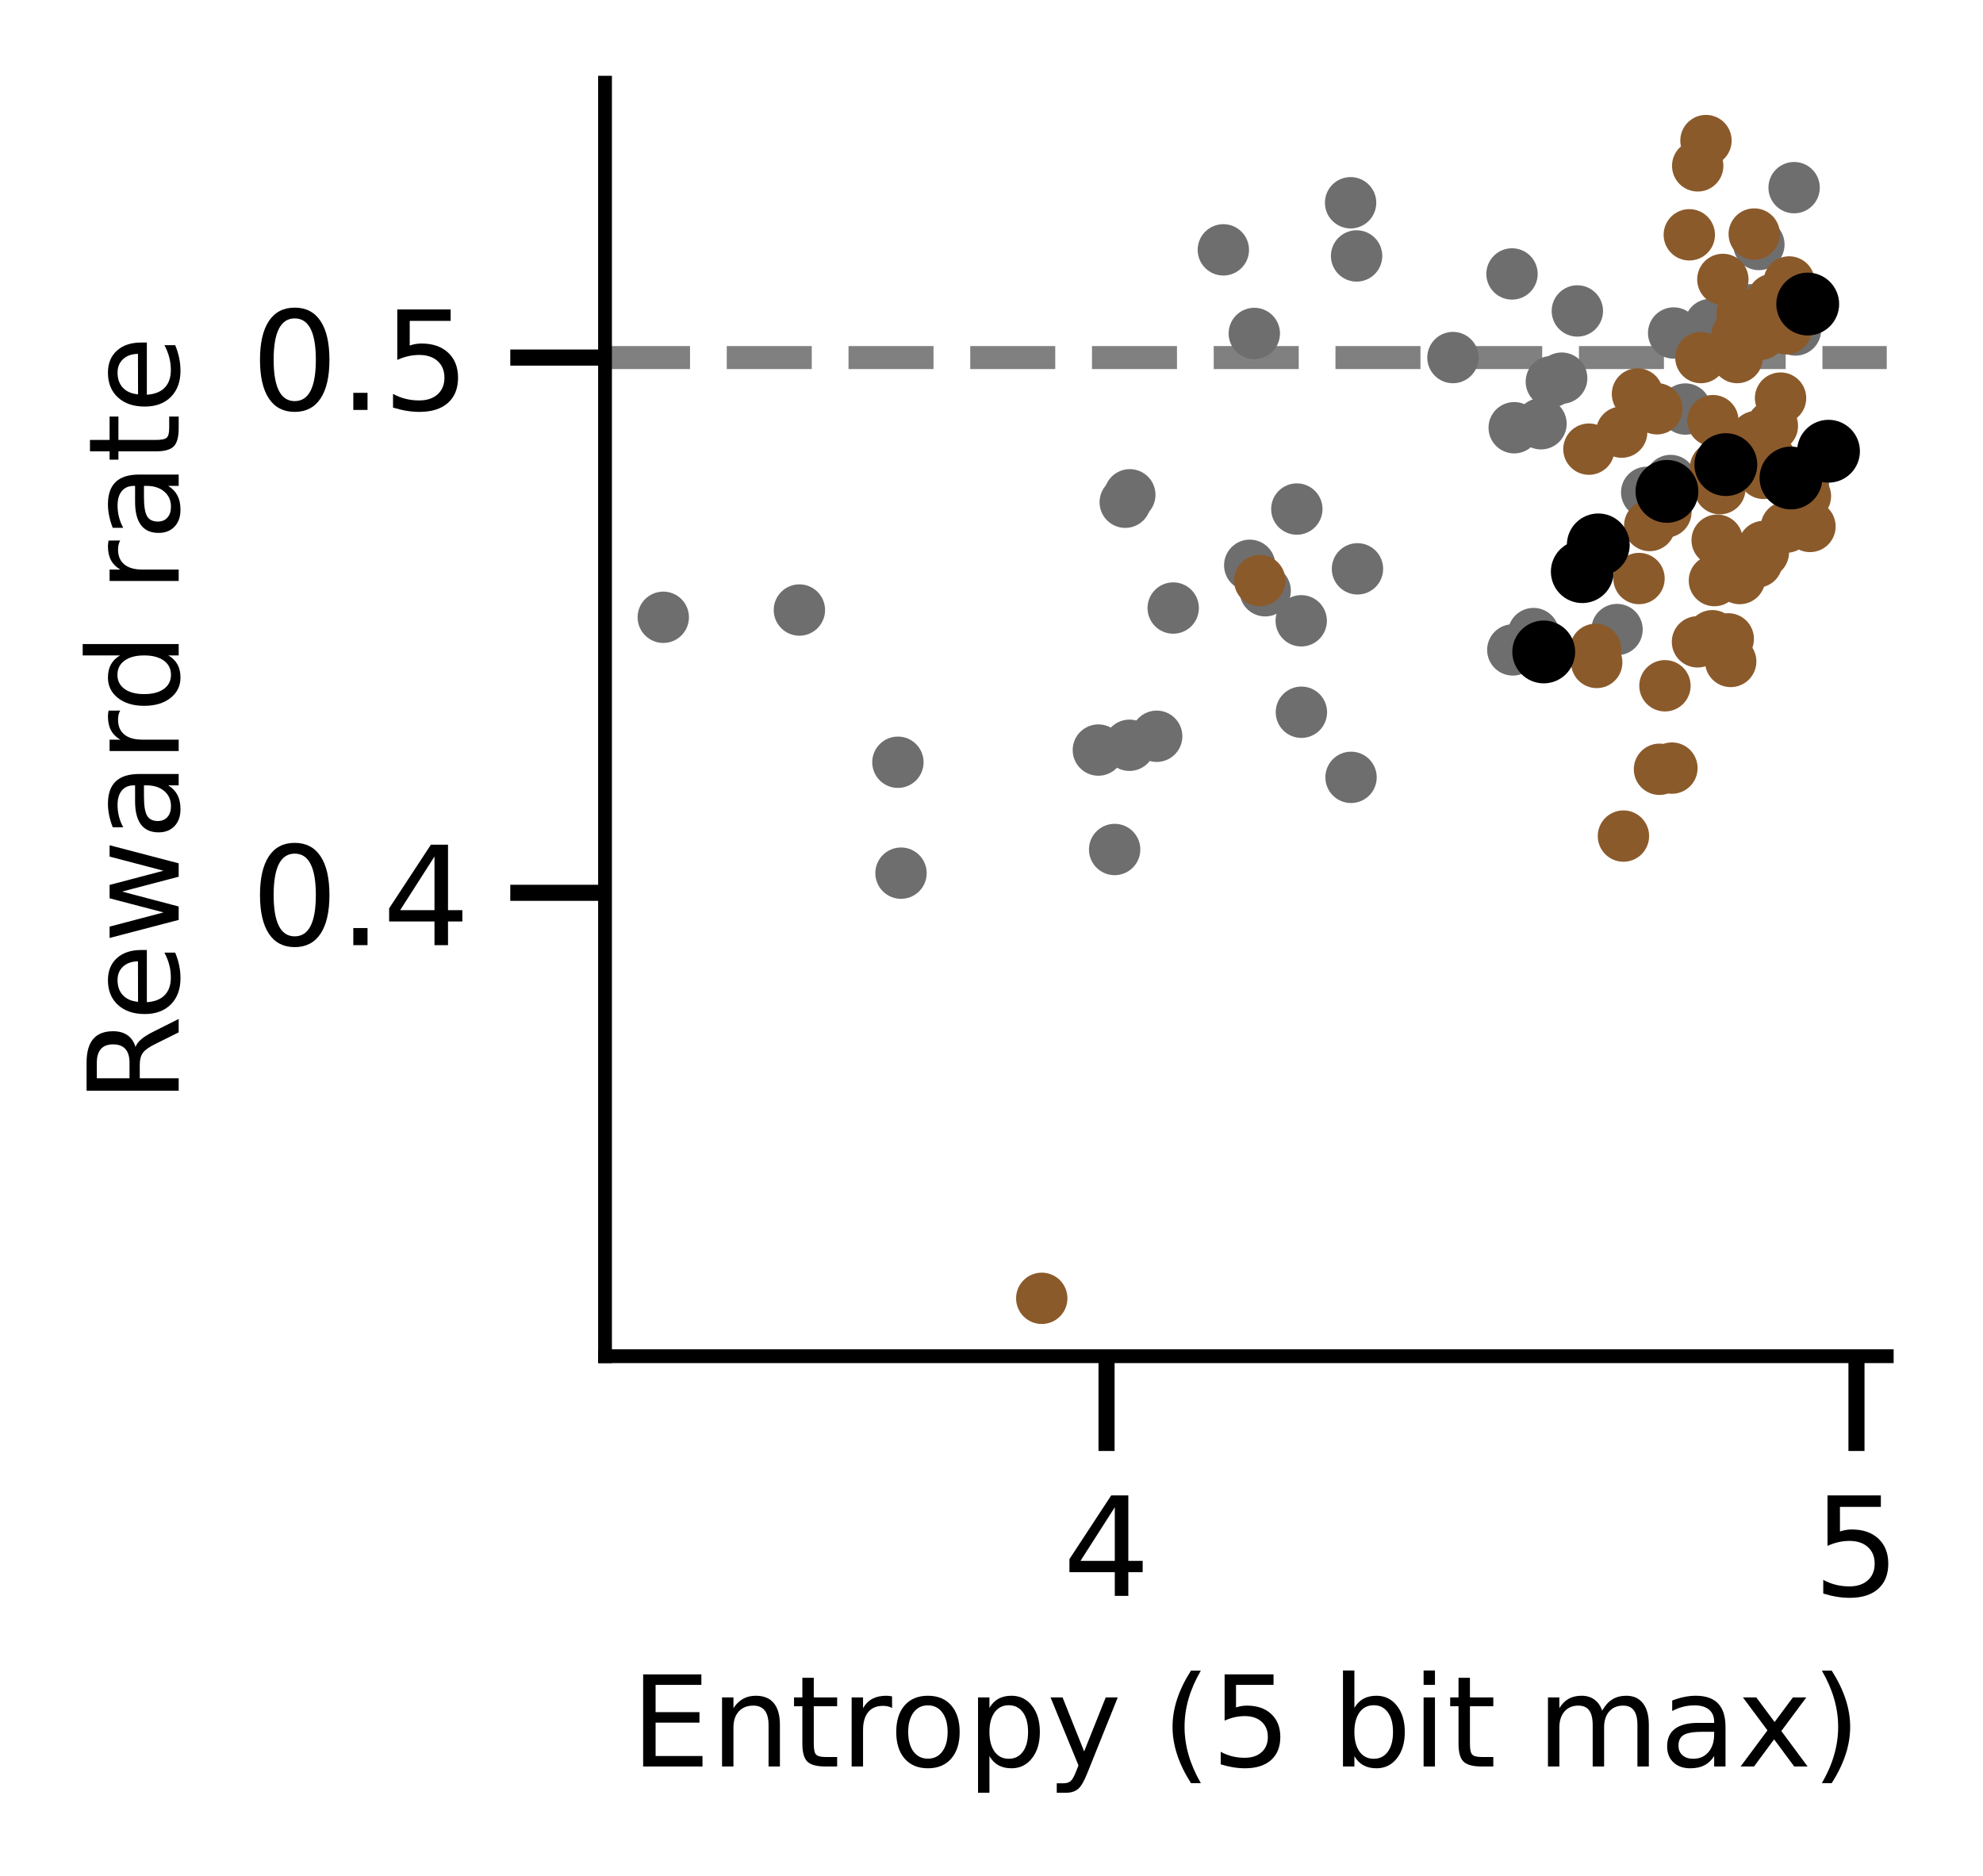
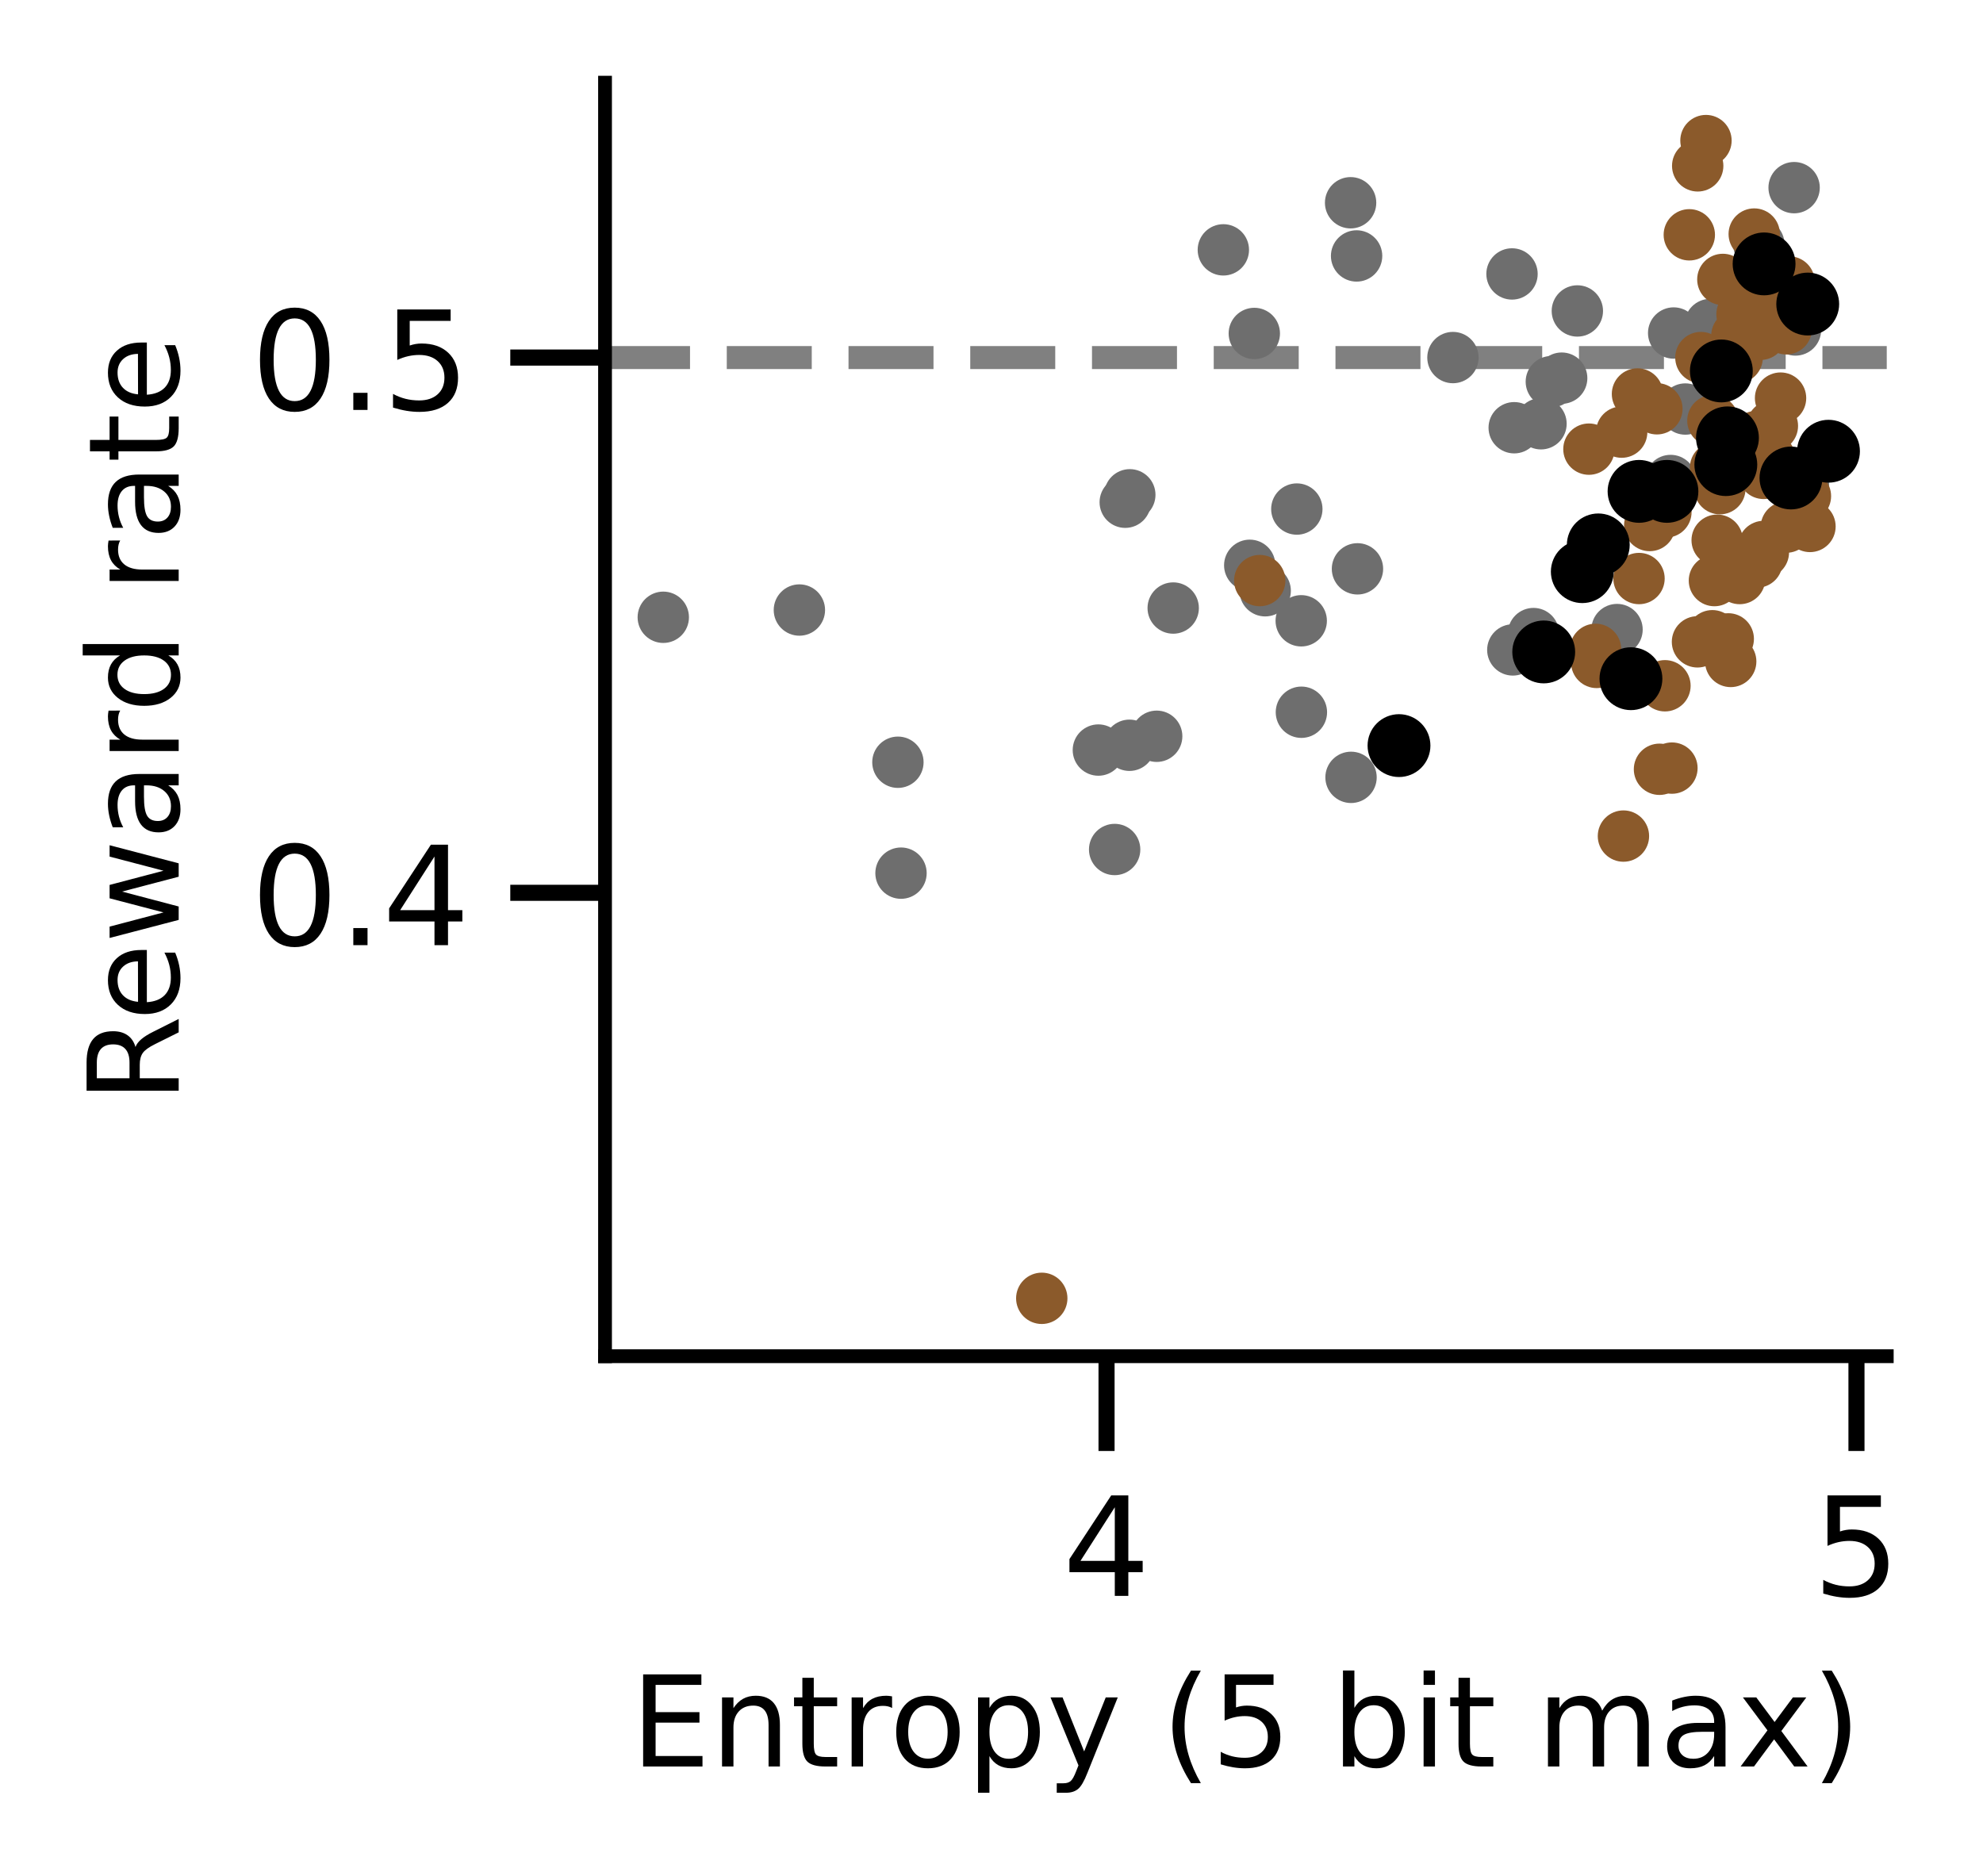
<svg xmlns="http://www.w3.org/2000/svg" xmlns:xlink="http://www.w3.org/1999/xlink" width="172.66pt" height="163.29pt" viewBox="0 0 172.66 163.29" version="1.1">
  <defs>
    <style type="text/css">*{stroke-linejoin: round; stroke-linecap: butt}</style>
  </defs>
  <g id="figure_1">
    <g id="patch_1">
      <path d="M 0 163.29  L 172.66 163.29  L 172.66 0  L 0 0  L 0 163.29  z " style="fill: none" />
    </g>
    <g id="axes_1">
      <g id="patch_2">
        <path d="M 52.68 118.08  L 164.28 118.08  L 164.28 7.2  L 52.68 7.2  L 52.68 118.08  z " style="fill: none" />
      </g>
      <g id="line2d_1">
-         <path d="M 52.68 31.132  L 164.28 31.132  " clip-path="url(#pc8a80c086f)" style="fill: none; stroke-dasharray: 7.4,3.2; stroke-dashoffset: 0; stroke: #808080; stroke-width: 2" />
+         <path d="M 52.68 31.132  L 164.28 31.132  " clip-path="url(#p224ca16f4d)" style="fill: none; stroke-dasharray: 7.4,3.2; stroke-dashoffset: 0; stroke: #808080; stroke-width: 2" />
      </g>
      <g id="PathCollection_1">
        <defs>
-           <path id="m220c13b8d0" d="M 0 2.236  C 0.593 2.236 1.162 2 1.581 1.581  C 2 1.162 2.236 0.593 2.236 0  C 2.236 -0.593 2 -1.162 1.581 -1.581  C 1.162 -2 0.593 -2.236 0 -2.236  C -0.593 -2.236 -1.162 -2 -1.581 -1.581  C -2 -1.162 -2.236 -0.593 -2.236 0  C -2.236 0.593 -2 1.162 -1.581 1.581  C -1.162 2 -0.593 2.236 0 2.236  z " />
+           <path id="m088bc8997d" d="M 0 2.236  C 0.593 2.236 1.162 2 1.581 1.581  C 2 1.162 2.236 0.593 2.236 0  C 2.236 -0.593 2 -1.162 1.581 -1.581  C 1.162 -2 0.593 -2.236 0 -2.236  C -0.593 -2.236 -1.162 -2 -1.581 -1.581  C -2 -1.162 -2.236 -0.593 -2.236 0  C -2.236 0.593 -2 1.162 -1.581 1.581  C -1.162 2 -0.593 2.236 0 2.236  z " />
        </defs>
-         <g clip-path="url(#pc8a80c086f)">
-           <use xlink:href="#m220c13b8d0" x="98.341" y="64.888" style="fill: #6e6e6e" />
-           <use xlink:href="#m220c13b8d0" x="126.508" y="31.132" style="fill: #6e6e6e" />
-           <use xlink:href="#m220c13b8d0" x="118.195" y="49.527" style="fill: #6e6e6e" />
-           <use xlink:href="#m220c13b8d0" x="152.499" y="26.971" style="fill: #6e6e6e" />
-           <use xlink:href="#m220c13b8d0" x="117.635" y="67.681" style="fill: #6e6e6e" />
-           <use xlink:href="#m220c13b8d0" x="148.908" y="28.255" style="fill: #6e6e6e" />
-           <use xlink:href="#m220c13b8d0" x="156.214" y="16.338" style="fill: #6e6e6e" />
-           <use xlink:href="#m220c13b8d0" x="140.795" y="54.814" style="fill: #6e6e6e" />
-           <use xlink:href="#m220c13b8d0" x="135.976" y="32.924" style="fill: #6e6e6e" />
-           <use xlink:href="#m220c13b8d0" x="153.146" y="21.287" style="fill: #6e6e6e" />
-           <use xlink:href="#m220c13b8d0" x="145.46" y="41.835" style="fill: #6e6e6e" />
-           <use xlink:href="#m220c13b8d0" x="118.119" y="22.284" style="fill: #6e6e6e" />
-           <use xlink:href="#m220c13b8d0" x="110.16" y="51.435" style="fill: #6e6e6e" />
-           <use xlink:href="#m220c13b8d0" x="100.713" y="64.104" style="fill: #6e6e6e" />
-           <use xlink:href="#m220c13b8d0" x="143.378" y="42.866" style="fill: #6e6e6e" />
-           <use xlink:href="#m220c13b8d0" x="108.815" y="49.219" style="fill: #6e6e6e" />
-           <use xlink:href="#m220c13b8d0" x="97.975" y="43.727" style="fill: #6e6e6e" />
-           <use xlink:href="#m220c13b8d0" x="133.521" y="55.163" style="fill: #6e6e6e" />
-           <use xlink:href="#m220c13b8d0" x="98.373" y="43.081" style="fill: #6e6e6e" />
-           <use xlink:href="#m220c13b8d0" x="117.597" y="17.653" style="fill: #6e6e6e" />
-           <use xlink:href="#m220c13b8d0" x="95.635" y="65.305" style="fill: #6e6e6e" />
-           <use xlink:href="#m220c13b8d0" x="113.298" y="54.05" style="fill: #6e6e6e" />
-           <use xlink:href="#m220c13b8d0" x="113.313" y="62.012" style="fill: #6e6e6e" />
-           <use xlink:href="#m220c13b8d0" x="137.34" y="27.073" style="fill: #6e6e6e" />
-           <use xlink:href="#m220c13b8d0" x="69.603" y="53.113" style="fill: #6e6e6e" />
-           <use xlink:href="#m220c13b8d0" x="131.651" y="23.851" style="fill: #6e6e6e" />
-           <use xlink:href="#m220c13b8d0" x="131.842" y="37.241" style="fill: #6e6e6e" />
-           <use xlink:href="#m220c13b8d0" x="102.151" y="52.94" style="fill: #6e6e6e" />
-           <use xlink:href="#m220c13b8d0" x="156.331" y="28.73" style="fill: #6e6e6e" />
-           <use xlink:href="#m220c13b8d0" x="112.915" y="44.321" style="fill: #6e6e6e" />
-           <use xlink:href="#m220c13b8d0" x="78.451" y="76.022" style="fill: #6e6e6e" />
-           <use xlink:href="#m220c13b8d0" x="145.726" y="28.994" style="fill: #6e6e6e" />
-           <use xlink:href="#m220c13b8d0" x="97.052" y="73.963" style="fill: #6e6e6e" />
-           <use xlink:href="#m220c13b8d0" x="57.752" y="53.744" style="fill: #6e6e6e" />
-           <use xlink:href="#m220c13b8d0" x="78.181" y="66.366" style="fill: #6e6e6e" />
-           <use xlink:href="#m220c13b8d0" x="157.022" y="42.175" style="fill: #6e6e6e" />
-           <use xlink:href="#m220c13b8d0" x="134.175" y="36.895" style="fill: #6e6e6e" />
-           <use xlink:href="#m220c13b8d0" x="106.517" y="21.754" style="fill: #6e6e6e" />
-           <use xlink:href="#m220c13b8d0" x="146.746" y="35.613" style="fill: #6e6e6e" />
-           <use xlink:href="#m220c13b8d0" x="152.892" y="38.899" style="fill: #6e6e6e" />
-           <use xlink:href="#m220c13b8d0" x="131.721" y="56.586" style="fill: #6e6e6e" />
-           <use xlink:href="#m220c13b8d0" x="109.213" y="29.033" style="fill: #6e6e6e" />
-           <use xlink:href="#m220c13b8d0" x="135.075" y="33.231" style="fill: #6e6e6e" />
+         <g clip-path="url(#p224ca16f4d)">
+           <use xlink:href="#m088bc8997d" x="98.341" y="64.888" style="fill: #6e6e6e" />
+           <use xlink:href="#m088bc8997d" x="126.508" y="31.132" style="fill: #6e6e6e" />
+           <use xlink:href="#m088bc8997d" x="118.195" y="49.527" style="fill: #6e6e6e" />
+           <use xlink:href="#m088bc8997d" x="152.499" y="26.971" style="fill: #6e6e6e" />
+           <use xlink:href="#m088bc8997d" x="117.635" y="67.681" style="fill: #6e6e6e" />
+           <use xlink:href="#m088bc8997d" x="148.908" y="28.255" style="fill: #6e6e6e" />
+           <use xlink:href="#m088bc8997d" x="156.214" y="16.338" style="fill: #6e6e6e" />
+           <use xlink:href="#m088bc8997d" x="140.795" y="54.814" style="fill: #6e6e6e" />
+           <use xlink:href="#m088bc8997d" x="135.976" y="32.924" style="fill: #6e6e6e" />
+           <use xlink:href="#m088bc8997d" x="153.146" y="21.287" style="fill: #6e6e6e" />
+           <use xlink:href="#m088bc8997d" x="145.46" y="41.835" style="fill: #6e6e6e" />
+           <use xlink:href="#m088bc8997d" x="118.119" y="22.284" style="fill: #6e6e6e" />
+           <use xlink:href="#m088bc8997d" x="110.16" y="51.435" style="fill: #6e6e6e" />
+           <use xlink:href="#m088bc8997d" x="100.713" y="64.104" style="fill: #6e6e6e" />
+           <use xlink:href="#m088bc8997d" x="143.378" y="42.866" style="fill: #6e6e6e" />
+           <use xlink:href="#m088bc8997d" x="108.815" y="49.219" style="fill: #6e6e6e" />
+           <use xlink:href="#m088bc8997d" x="97.975" y="43.727" style="fill: #6e6e6e" />
+           <use xlink:href="#m088bc8997d" x="133.521" y="55.163" style="fill: #6e6e6e" />
+           <use xlink:href="#m088bc8997d" x="98.373" y="43.081" style="fill: #6e6e6e" />
+           <use xlink:href="#m088bc8997d" x="117.597" y="17.653" style="fill: #6e6e6e" />
+           <use xlink:href="#m088bc8997d" x="95.635" y="65.305" style="fill: #6e6e6e" />
+           <use xlink:href="#m088bc8997d" x="113.298" y="54.05" style="fill: #6e6e6e" />
+           <use xlink:href="#m088bc8997d" x="113.313" y="62.012" style="fill: #6e6e6e" />
+           <use xlink:href="#m088bc8997d" x="137.34" y="27.073" style="fill: #6e6e6e" />
+           <use xlink:href="#m088bc8997d" x="69.603" y="53.113" style="fill: #6e6e6e" />
+           <use xlink:href="#m088bc8997d" x="131.651" y="23.851" style="fill: #6e6e6e" />
+           <use xlink:href="#m088bc8997d" x="131.842" y="37.241" style="fill: #6e6e6e" />
+           <use xlink:href="#m088bc8997d" x="102.151" y="52.94" style="fill: #6e6e6e" />
+           <use xlink:href="#m088bc8997d" x="156.331" y="28.73" style="fill: #6e6e6e" />
+           <use xlink:href="#m088bc8997d" x="112.915" y="44.321" style="fill: #6e6e6e" />
+           <use xlink:href="#m088bc8997d" x="78.451" y="76.022" style="fill: #6e6e6e" />
+           <use xlink:href="#m088bc8997d" x="145.726" y="28.994" style="fill: #6e6e6e" />
+           <use xlink:href="#m088bc8997d" x="97.052" y="73.963" style="fill: #6e6e6e" />
+           <use xlink:href="#m088bc8997d" x="57.752" y="53.744" style="fill: #6e6e6e" />
+           <use xlink:href="#m088bc8997d" x="78.181" y="66.366" style="fill: #6e6e6e" />
+           <use xlink:href="#m088bc8997d" x="157.022" y="42.175" style="fill: #6e6e6e" />
+           <use xlink:href="#m088bc8997d" x="134.175" y="36.895" style="fill: #6e6e6e" />
+           <use xlink:href="#m088bc8997d" x="106.517" y="21.754" style="fill: #6e6e6e" />
+           <use xlink:href="#m088bc8997d" x="146.746" y="35.613" style="fill: #6e6e6e" />
+           <use xlink:href="#m088bc8997d" x="152.892" y="38.899" style="fill: #6e6e6e" />
+           <use xlink:href="#m088bc8997d" x="131.721" y="56.586" style="fill: #6e6e6e" />
+           <use xlink:href="#m088bc8997d" x="109.213" y="29.033" style="fill: #6e6e6e" />
+           <use xlink:href="#m088bc8997d" x="135.075" y="33.231" style="fill: #6e6e6e" />
        </g>
      </g>
      <g id="PathCollection_2">
        <defs>
-           <path id="m0da52ffb37" d="M 0 2.236  C 0.593 2.236 1.162 2 1.581 1.581  C 2 1.162 2.236 0.593 2.236 0  C 2.236 -0.593 2 -1.162 1.581 -1.581  C 1.162 -2 0.593 -2.236 0 -2.236  C -0.593 -2.236 -1.162 -2 -1.581 -1.581  C -2 -1.162 -2.236 -0.593 -2.236 0  C -2.236 0.593 -2 1.162 -1.581 1.581  C -1.162 2 -0.593 2.236 0 2.236  z " />
+           <path id="m50d0abc079" d="M 0 2.236  C 0.593 2.236 1.162 2 1.581 1.581  C 2 1.162 2.236 0.593 2.236 0  C 2.236 -0.593 2 -1.162 1.581 -1.581  C 1.162 -2 0.593 -2.236 0 -2.236  C -0.593 -2.236 -1.162 -2 -1.581 -1.581  C -2 -1.162 -2.236 -0.593 -2.236 0  C -2.236 0.593 -2 1.162 -1.581 1.581  C -1.162 2 -0.593 2.236 0 2.236  z " />
        </defs>
-         <g clip-path="url(#pc8a80c086f)">
-           <use xlink:href="#m0da52ffb37" x="90.707" y="113.04" style="fill: #8b5a2b" />
-           <use xlink:href="#m0da52ffb37" x="109.686" y="50.549" style="fill: #8b5a2b" />
-           <use xlink:href="#m0da52ffb37" x="151.475" y="50.371" style="fill: #8b5a2b" />
-           <use xlink:href="#m0da52ffb37" x="151.231" y="29.222" style="fill: #8b5a2b" />
-           <use xlink:href="#m0da52ffb37" x="152.741" y="20.378" style="fill: #8b5a2b" />
-           <use xlink:href="#m0da52ffb37" x="149.096" y="55.351" style="fill: #8b5a2b" />
-           <use xlink:href="#m0da52ffb37" x="148.539" y="12.24" style="fill: #8b5a2b" />
-           <use xlink:href="#m0da52ffb37" x="145.052" y="44.574" style="fill: #8b5a2b" />
-           <use xlink:href="#m0da52ffb37" x="154.322" y="37.081" style="fill: #8b5a2b" />
-           <use xlink:href="#m0da52ffb37" x="150.693" y="57.59" style="fill: #8b5a2b" />
-           <use xlink:href="#m0da52ffb37" x="155.78" y="24.55" style="fill: #8b5a2b" />
-           <use xlink:href="#m0da52ffb37" x="155.529" y="28.627" style="fill: #8b5a2b" />
-           <use xlink:href="#m0da52ffb37" x="153.561" y="41.216" style="fill: #8b5a2b" />
-           <use xlink:href="#m0da52ffb37" x="144.491" y="66.978" style="fill: #8b5a2b" />
-           <use xlink:href="#m0da52ffb37" x="147.819" y="14.441" style="fill: #8b5a2b" />
-           <use xlink:href="#m0da52ffb37" x="154.344" y="26.067" style="fill: #8b5a2b" />
-           <use xlink:href="#m0da52ffb37" x="139.027" y="57.676" style="fill: #8b5a2b" />
-           <use xlink:href="#m0da52ffb37" x="145.575" y="66.876" style="fill: #8b5a2b" />
-           <use xlink:href="#m0da52ffb37" x="151.677" y="27.354" style="fill: #8b5a2b" />
-           <use xlink:href="#m0da52ffb37" x="155.033" y="34.662" style="fill: #8b5a2b" />
-           <use xlink:href="#m0da52ffb37" x="153.537" y="48.094" style="fill: #8b5a2b" />
-           <use xlink:href="#m0da52ffb37" x="154.114" y="39.948" style="fill: #8b5a2b" />
-           <use xlink:href="#m0da52ffb37" x="155.536" y="45.895" style="fill: #8b5a2b" />
-           <use xlink:href="#m0da52ffb37" x="152.411" y="39.924" style="fill: #8b5a2b" />
-           <use xlink:href="#m0da52ffb37" x="147.8" y="55.883" style="fill: #8b5a2b" />
-           <use xlink:href="#m0da52ffb37" x="157.595" y="45.836" style="fill: #8b5a2b" />
-           <use xlink:href="#m0da52ffb37" x="138.926" y="56.537" style="fill: #8b5a2b" />
-           <use xlink:href="#m0da52ffb37" x="144.968" y="59.707" style="fill: #8b5a2b" />
-           <use xlink:href="#m0da52ffb37" x="152.533" y="28.855" style="fill: #8b5a2b" />
-           <use xlink:href="#m0da52ffb37" x="152.977" y="48.936" style="fill: #8b5a2b" />
-           <use xlink:href="#m0da52ffb37" x="152.903" y="38.014" style="fill: #8b5a2b" />
-           <use xlink:href="#m0da52ffb37" x="147.088" y="20.444" style="fill: #8b5a2b" />
-           <use xlink:href="#m0da52ffb37" x="152.837" y="28.79" style="fill: #8b5a2b" />
-           <use xlink:href="#m0da52ffb37" x="152.585" y="39.453" style="fill: #8b5a2b" />
-           <use xlink:href="#m0da52ffb37" x="143.641" y="45.755" style="fill: #8b5a2b" />
-           <use xlink:href="#m0da52ffb37" x="150.009" y="24.329" style="fill: #8b5a2b" />
-           <use xlink:href="#m0da52ffb37" x="148.097" y="31.132" style="fill: #8b5a2b" />
-           <use xlink:href="#m0da52ffb37" x="149.142" y="36.624" style="fill: #8b5a2b" />
-           <use xlink:href="#m0da52ffb37" x="149.514" y="47.034" style="fill: #8b5a2b" />
-           <use xlink:href="#m0da52ffb37" x="142.709" y="50.371" style="fill: #8b5a2b" />
-           <use xlink:href="#m0da52ffb37" x="157.199" y="43.195" style="fill: #8b5a2b" />
-           <use xlink:href="#m0da52ffb37" x="141.2" y="37.624" style="fill: #8b5a2b" />
-           <use xlink:href="#m0da52ffb37" x="150.48" y="55.625" style="fill: #8b5a2b" />
-           <use xlink:href="#m0da52ffb37" x="153.292" y="29.106" style="fill: #8b5a2b" />
-           <use xlink:href="#m0da52ffb37" x="153.566" y="47.579" style="fill: #8b5a2b" />
-           <use xlink:href="#m0da52ffb37" x="151.256" y="31.132" style="fill: #8b5a2b" />
-           <use xlink:href="#m0da52ffb37" x="149.275" y="50.549" style="fill: #8b5a2b" />
-           <use xlink:href="#m0da52ffb37" x="144.266" y="35.591" style="fill: #8b5a2b" />
-           <use xlink:href="#m0da52ffb37" x="142.575" y="34.302" style="fill: #8b5a2b" />
-           <use xlink:href="#m0da52ffb37" x="141.353" y="72.794" style="fill: #8b5a2b" />
-           <use xlink:href="#m0da52ffb37" x="138.348" y="39.105" style="fill: #8b5a2b" />
-           <use xlink:href="#m0da52ffb37" x="149.751" y="42.547" style="fill: #8b5a2b" />
-           <use xlink:href="#m0da52ffb37" x="149.373" y="40.72" style="fill: #8b5a2b" />
+         <g clip-path="url(#p224ca16f4d)">
+           <use xlink:href="#m50d0abc079" x="90.707" y="113.04" style="fill: #8b5a2b" />
+           <use xlink:href="#m50d0abc079" x="109.686" y="50.549" style="fill: #8b5a2b" />
+           <use xlink:href="#m50d0abc079" x="151.475" y="50.371" style="fill: #8b5a2b" />
+           <use xlink:href="#m50d0abc079" x="151.231" y="29.222" style="fill: #8b5a2b" />
+           <use xlink:href="#m50d0abc079" x="152.741" y="20.378" style="fill: #8b5a2b" />
+           <use xlink:href="#m50d0abc079" x="149.096" y="55.351" style="fill: #8b5a2b" />
+           <use xlink:href="#m50d0abc079" x="148.539" y="12.24" style="fill: #8b5a2b" />
+           <use xlink:href="#m50d0abc079" x="145.052" y="44.574" style="fill: #8b5a2b" />
+           <use xlink:href="#m50d0abc079" x="154.322" y="37.081" style="fill: #8b5a2b" />
+           <use xlink:href="#m50d0abc079" x="150.693" y="57.59" style="fill: #8b5a2b" />
+           <use xlink:href="#m50d0abc079" x="155.78" y="24.55" style="fill: #8b5a2b" />
+           <use xlink:href="#m50d0abc079" x="155.529" y="28.627" style="fill: #8b5a2b" />
+           <use xlink:href="#m50d0abc079" x="153.561" y="41.216" style="fill: #8b5a2b" />
+           <use xlink:href="#m50d0abc079" x="144.491" y="66.978" style="fill: #8b5a2b" />
+           <use xlink:href="#m50d0abc079" x="147.819" y="14.441" style="fill: #8b5a2b" />
+           <use xlink:href="#m50d0abc079" x="154.344" y="26.067" style="fill: #8b5a2b" />
+           <use xlink:href="#m50d0abc079" x="139.027" y="57.676" style="fill: #8b5a2b" />
+           <use xlink:href="#m50d0abc079" x="145.575" y="66.876" style="fill: #8b5a2b" />
+           <use xlink:href="#m50d0abc079" x="151.677" y="27.354" style="fill: #8b5a2b" />
+           <use xlink:href="#m50d0abc079" x="155.033" y="34.662" style="fill: #8b5a2b" />
+           <use xlink:href="#m50d0abc079" x="153.537" y="48.094" style="fill: #8b5a2b" />
+           <use xlink:href="#m50d0abc079" x="154.114" y="39.948" style="fill: #8b5a2b" />
+           <use xlink:href="#m50d0abc079" x="155.536" y="45.895" style="fill: #8b5a2b" />
+           <use xlink:href="#m50d0abc079" x="152.411" y="39.924" style="fill: #8b5a2b" />
+           <use xlink:href="#m50d0abc079" x="147.8" y="55.883" style="fill: #8b5a2b" />
+           <use xlink:href="#m50d0abc079" x="157.595" y="45.836" style="fill: #8b5a2b" />
+           <use xlink:href="#m50d0abc079" x="138.926" y="56.537" style="fill: #8b5a2b" />
+           <use xlink:href="#m50d0abc079" x="144.968" y="59.707" style="fill: #8b5a2b" />
+           <use xlink:href="#m50d0abc079" x="152.533" y="28.855" style="fill: #8b5a2b" />
+           <use xlink:href="#m50d0abc079" x="152.977" y="48.936" style="fill: #8b5a2b" />
+           <use xlink:href="#m50d0abc079" x="152.903" y="38.014" style="fill: #8b5a2b" />
+           <use xlink:href="#m50d0abc079" x="147.088" y="20.444" style="fill: #8b5a2b" />
+           <use xlink:href="#m50d0abc079" x="152.837" y="28.79" style="fill: #8b5a2b" />
+           <use xlink:href="#m50d0abc079" x="152.585" y="39.453" style="fill: #8b5a2b" />
+           <use xlink:href="#m50d0abc079" x="143.641" y="45.755" style="fill: #8b5a2b" />
+           <use xlink:href="#m50d0abc079" x="150.009" y="24.329" style="fill: #8b5a2b" />
+           <use xlink:href="#m50d0abc079" x="148.097" y="31.132" style="fill: #8b5a2b" />
+           <use xlink:href="#m50d0abc079" x="149.142" y="36.624" style="fill: #8b5a2b" />
+           <use xlink:href="#m50d0abc079" x="149.514" y="47.034" style="fill: #8b5a2b" />
+           <use xlink:href="#m50d0abc079" x="142.709" y="50.371" style="fill: #8b5a2b" />
+           <use xlink:href="#m50d0abc079" x="157.199" y="43.195" style="fill: #8b5a2b" />
+           <use xlink:href="#m50d0abc079" x="141.2" y="37.624" style="fill: #8b5a2b" />
+           <use xlink:href="#m50d0abc079" x="150.48" y="55.625" style="fill: #8b5a2b" />
+           <use xlink:href="#m50d0abc079" x="153.292" y="29.106" style="fill: #8b5a2b" />
+           <use xlink:href="#m50d0abc079" x="153.566" y="47.579" style="fill: #8b5a2b" />
+           <use xlink:href="#m50d0abc079" x="151.256" y="31.132" style="fill: #8b5a2b" />
+           <use xlink:href="#m50d0abc079" x="149.275" y="50.549" style="fill: #8b5a2b" />
+           <use xlink:href="#m50d0abc079" x="144.266" y="35.591" style="fill: #8b5a2b" />
+           <use xlink:href="#m50d0abc079" x="142.575" y="34.302" style="fill: #8b5a2b" />
+           <use xlink:href="#m50d0abc079" x="141.353" y="72.794" style="fill: #8b5a2b" />
+           <use xlink:href="#m50d0abc079" x="138.348" y="39.105" style="fill: #8b5a2b" />
+           <use xlink:href="#m50d0abc079" x="149.751" y="42.547" style="fill: #8b5a2b" />
+           <use xlink:href="#m50d0abc079" x="149.373" y="40.72" style="fill: #8b5a2b" />
        </g>
      </g>
      <g id="PathCollection_3">
        <defs>
-           <path id="m01b2924a32" d="M 0 2.236  C 0.593 2.236 1.162 2 1.581 1.581  C 2 1.162 2.236 0.593 2.236 0  C 2.236 -0.593 2 -1.162 1.581 -1.581  C 1.162 -2 0.593 -2.236 0 -2.236  C -0.593 -2.236 -1.162 -2 -1.581 -1.581  C -2 -1.162 -2.236 -0.593 -2.236 0  C -2.236 0.593 -2 1.162 -1.581 1.581  C -1.162 2 -0.593 2.236 0 2.236  z " style="stroke: #000000" />
+           <path id="mf194638ad5" d="M 0 2.236  C 0.593 2.236 1.162 2 1.581 1.581  C 2 1.162 2.236 0.593 2.236 0  C 2.236 -0.593 2 -1.162 1.581 -1.581  C 1.162 -2 0.593 -2.236 0 -2.236  C -0.593 -2.236 -1.162 -2 -1.581 -1.581  C -2 -1.162 -2.236 -0.593 -2.236 0  C -2.236 0.593 -2 1.162 -1.581 1.581  C -1.162 2 -0.593 2.236 0 2.236  z " style="stroke: #000000" />
        </defs>
-         <g clip-path="url(#pc8a80c086f)">
-           <use xlink:href="#m01b2924a32" x="150.268" y="40.452" style="stroke: #000000" />
-           <use xlink:href="#m01b2924a32" x="134.412" y="56.762" style="stroke: #000000" />
-           <use xlink:href="#m01b2924a32" x="157.399" y="26.472" style="stroke: #000000" />
-           <use xlink:href="#m01b2924a32" x="137.771" y="49.772" style="stroke: #000000" />
-           <use xlink:href="#m01b2924a32" x="145.141" y="42.782" style="stroke: #000000" />
-           <use xlink:href="#m01b2924a32" x="159.207" y="39.287" style="stroke: #000000" />
-           <use xlink:href="#m01b2924a32" x="139.163" y="47.442" style="stroke: #000000" />
-           <use xlink:href="#m01b2924a32" x="155.939" y="41.617" style="stroke: #000000" />
+         <g clip-path="url(#p224ca16f4d)">
+           <use xlink:href="#mf194638ad5" x="150.268" y="40.452" style="stroke: #000000" />
+           <use xlink:href="#mf194638ad5" x="153.599" y="22.977" style="stroke: #000000" />
+           <use xlink:href="#mf194638ad5" x="134.412" y="56.762" style="stroke: #000000" />
+           <use xlink:href="#mf194638ad5" x="157.399" y="26.472" style="stroke: #000000" />
+           <use xlink:href="#mf194638ad5" x="137.771" y="49.772" style="stroke: #000000" />
+           <use xlink:href="#mf194638ad5" x="145.141" y="42.782" style="stroke: #000000" />
+           <use xlink:href="#mf194638ad5" x="159.207" y="39.287" style="stroke: #000000" />
+           <use xlink:href="#mf194638ad5" x="139.163" y="47.442" style="stroke: #000000" />
+           <use xlink:href="#mf194638ad5" x="155.939" y="41.617" style="stroke: #000000" />
+           <use xlink:href="#mf194638ad5" x="142.006" y="59.092" style="stroke: #000000" />
+           <use xlink:href="#mf194638ad5" x="142.712" y="42.782" style="stroke: #000000" />
+           <use xlink:href="#mf194638ad5" x="150.41" y="38.122" style="stroke: #000000" />
+           <use xlink:href="#mf194638ad5" x="121.811" y="64.917" style="stroke: #000000" />
+           <use xlink:href="#mf194638ad5" x="149.878" y="32.297" style="stroke: #000000" />
        </g>
      </g>
      <g id="matplotlib.axis_1">
        <g id="xtick_1">
          <g id="line2d_2">
            <defs>
-               <path id="mbed8923e38" d="M 0 0  L 0 8.25  " style="stroke: #000000; stroke-width: 1.4" />
-             </defs>
-             <g>
-               <use xlink:href="#mbed8923e38" x="96.347" y="118.08" style="stroke: #000000; stroke-width: 1.4" />
+               <path id="m2daeec1479" d="M 0 0  L 0 8.25  " style="stroke: #000000; stroke-width: 1.4" />
+             </defs>
+             <g>
+               <use xlink:href="#m2daeec1479" x="96.347" y="118.08" style="stroke: #000000; stroke-width: 1.4" />
            </g>
          </g>
          <g id="text_1">
            <g transform="translate(92.52988 138.9481) scale(0.12 -0.12)">
              <defs>
                <path id="DejaVuSans-34" d="M 2419 4116  L 825 1625  L 2419 1625  L 2419 4116  z M 2253 4666  L 3047 4666  L 3047 1625  L 3713 1625  L 3713 1100  L 3047 1100  L 3047 0  L 2419 0  L 2419 1100  L 313 1100  L 313 1709  L 2253 4666  z " transform="scale(0.015625)" />
              </defs>
              <use xlink:href="#DejaVuSans-34" />
            </g>
          </g>
        </g>
        <g id="xtick_2">
          <g id="line2d_3">
            <g>
-               <use xlink:href="#mbed8923e38" x="161.643" y="118.08" style="stroke: #000000; stroke-width: 1.4" />
+               <use xlink:href="#m2daeec1479" x="161.643" y="118.08" style="stroke: #000000; stroke-width: 1.4" />
            </g>
          </g>
          <g id="text_2">
            <g transform="translate(157.8254 138.9481) scale(0.12 -0.12)">
              <defs>
                <path id="DejaVuSans-35" d="M 691 4666  L 3169 4666  L 3169 4134  L 1269 4134  L 1269 2991  Q 1406 3038 1543 3061  Q 1681 3084 1819 3084  Q 2600 3084 3056 2656  Q 3513 2228 3513 1497  Q 3513 744 3044 326  Q 2575 -91 1722 -91  Q 1428 -91 1123 -41  Q 819 9 494 109  L 494 744  Q 775 591 1075 516  Q 1375 441 1709 441  Q 2250 441 2565 725  Q 2881 1009 2881 1497  Q 2881 1984 2565 2268  Q 2250 2553 1709 2553  Q 1456 2553 1204 2497  Q 953 2441 691 2322  L 691 4666  z " transform="scale(0.015625)" />
              </defs>
              <use xlink:href="#DejaVuSans-35" />
            </g>
          </g>
        </g>
        <g id="text_3">
          <g transform="translate(54.91914 153.802) scale(0.11 -0.11)">
            <defs>
              <path id="DejaVuSans-45" d="M 628 4666  L 3578 4666  L 3578 4134  L 1259 4134  L 1259 2753  L 3481 2753  L 3481 2222  L 1259 2222  L 1259 531  L 3634 531  L 3634 0  L 628 0  L 628 4666  z " transform="scale(0.015625)" />
              <path id="DejaVuSans-6e" d="M 3513 2113  L 3513 0  L 2938 0  L 2938 2094  Q 2938 2591 2744 2837  Q 2550 3084 2163 3084  Q 1697 3084 1428 2787  Q 1159 2491 1159 1978  L 1159 0  L 581 0  L 581 3500  L 1159 3500  L 1159 2956  Q 1366 3272 1645 3428  Q 1925 3584 2291 3584  Q 2894 3584 3203 3211  Q 3513 2838 3513 2113  z " transform="scale(0.015625)" />
              <path id="DejaVuSans-74" d="M 1172 4494  L 1172 3500  L 2356 3500  L 2356 3053  L 1172 3053  L 1172 1153  Q 1172 725 1289 603  Q 1406 481 1766 481  L 2356 481  L 2356 0  L 1766 0  Q 1100 0 847 248  Q 594 497 594 1153  L 594 3053  L 172 3053  L 172 3500  L 594 3500  L 594 4494  L 1172 4494  z " transform="scale(0.015625)" />
              <path id="DejaVuSans-72" d="M 2631 2963  Q 2534 3019 2420 3045  Q 2306 3072 2169 3072  Q 1681 3072 1420 2755  Q 1159 2438 1159 1844  L 1159 0  L 581 0  L 581 3500  L 1159 3500  L 1159 2956  Q 1341 3275 1631 3429  Q 1922 3584 2338 3584  Q 2397 3584 2469 3576  Q 2541 3569 2628 3553  L 2631 2963  z " transform="scale(0.015625)" />
              <path id="DejaVuSans-6f" d="M 1959 3097  Q 1497 3097 1228 2736  Q 959 2375 959 1747  Q 959 1119 1226 758  Q 1494 397 1959 397  Q 2419 397 2687 759  Q 2956 1122 2956 1747  Q 2956 2369 2687 2733  Q 2419 3097 1959 3097  z M 1959 3584  Q 2709 3584 3137 3096  Q 3566 2609 3566 1747  Q 3566 888 3137 398  Q 2709 -91 1959 -91  Q 1206 -91 779 398  Q 353 888 353 1747  Q 353 2609 779 3096  Q 1206 3584 1959 3584  z " transform="scale(0.015625)" />
              <path id="DejaVuSans-70" d="M 1159 525  L 1159 -1331  L 581 -1331  L 581 3500  L 1159 3500  L 1159 2969  Q 1341 3281 1617 3432  Q 1894 3584 2278 3584  Q 2916 3584 3314 3078  Q 3713 2572 3713 1747  Q 3713 922 3314 415  Q 2916 -91 2278 -91  Q 1894 -91 1617 61  Q 1341 213 1159 525  z M 3116 1747  Q 3116 2381 2855 2742  Q 2594 3103 2138 3103  Q 1681 3103 1420 2742  Q 1159 2381 1159 1747  Q 1159 1113 1420 752  Q 1681 391 2138 391  Q 2594 391 2855 752  Q 3116 1113 3116 1747  z " transform="scale(0.015625)" />
              <path id="DejaVuSans-79" d="M 2059 -325  Q 1816 -950 1584 -1140  Q 1353 -1331 966 -1331  L 506 -1331  L 506 -850  L 844 -850  Q 1081 -850 1212 -737  Q 1344 -625 1503 -206  L 1606 56  L 191 3500  L 800 3500  L 1894 763  L 2988 3500  L 3597 3500  L 2059 -325  z " transform="scale(0.015625)" />
              <path id="DejaVuSans-20" transform="scale(0.015625)" />
              <path id="DejaVuSans-28" d="M 1984 4856  Q 1566 4138 1362 3434  Q 1159 2731 1159 2009  Q 1159 1288 1364 580  Q 1569 -128 1984 -844  L 1484 -844  Q 1016 -109 783 600  Q 550 1309 550 2009  Q 550 2706 781 3412  Q 1013 4119 1484 4856  L 1984 4856  z " transform="scale(0.015625)" />
              <path id="DejaVuSans-62" d="M 3116 1747  Q 3116 2381 2855 2742  Q 2594 3103 2138 3103  Q 1681 3103 1420 2742  Q 1159 2381 1159 1747  Q 1159 1113 1420 752  Q 1681 391 2138 391  Q 2594 391 2855 752  Q 3116 1113 3116 1747  z M 1159 2969  Q 1341 3281 1617 3432  Q 1894 3584 2278 3584  Q 2916 3584 3314 3078  Q 3713 2572 3713 1747  Q 3713 922 3314 415  Q 2916 -91 2278 -91  Q 1894 -91 1617 61  Q 1341 213 1159 525  L 1159 0  L 581 0  L 581 4863  L 1159 4863  L 1159 2969  z " transform="scale(0.015625)" />
              <path id="DejaVuSans-69" d="M 603 3500  L 1178 3500  L 1178 0  L 603 0  L 603 3500  z M 603 4863  L 1178 4863  L 1178 4134  L 603 4134  L 603 4863  z " transform="scale(0.015625)" />
              <path id="DejaVuSans-6d" d="M 3328 2828  Q 3544 3216 3844 3400  Q 4144 3584 4550 3584  Q 5097 3584 5394 3201  Q 5691 2819 5691 2113  L 5691 0  L 5113 0  L 5113 2094  Q 5113 2597 4934 2840  Q 4756 3084 4391 3084  Q 3944 3084 3684 2787  Q 3425 2491 3425 1978  L 3425 0  L 2847 0  L 2847 2094  Q 2847 2600 2669 2842  Q 2491 3084 2119 3084  Q 1678 3084 1418 2786  Q 1159 2488 1159 1978  L 1159 0  L 581 0  L 581 3500  L 1159 3500  L 1159 2956  Q 1356 3278 1631 3431  Q 1906 3584 2284 3584  Q 2666 3584 2933 3390  Q 3200 3197 3328 2828  z " transform="scale(0.015625)" />
              <path id="DejaVuSans-61" d="M 2194 1759  Q 1497 1759 1228 1600  Q 959 1441 959 1056  Q 959 750 1161 570  Q 1363 391 1709 391  Q 2188 391 2477 730  Q 2766 1069 2766 1631  L 2766 1759  L 2194 1759  z M 3341 1997  L 3341 0  L 2766 0  L 2766 531  Q 2569 213 2275 61  Q 1981 -91 1556 -91  Q 1019 -91 701 211  Q 384 513 384 1019  Q 384 1609 779 1909  Q 1175 2209 1959 2209  L 2766 2209  L 2766 2266  Q 2766 2663 2505 2880  Q 2244 3097 1772 3097  Q 1472 3097 1187 3025  Q 903 2953 641 2809  L 641 3341  Q 956 3463 1253 3523  Q 1550 3584 1831 3584  Q 2591 3584 2966 3190  Q 3341 2797 3341 1997  z " transform="scale(0.015625)" />
              <path id="DejaVuSans-78" d="M 3513 3500  L 2247 1797  L 3578 0  L 2900 0  L 1881 1375  L 863 0  L 184 0  L 1544 1831  L 300 3500  L 978 3500  L 1906 2253  L 2834 3500  L 3513 3500  z " transform="scale(0.015625)" />
              <path id="DejaVuSans-29" d="M 513 4856  L 1013 4856  Q 1481 4119 1714 3412  Q 1947 2706 1947 2009  Q 1947 1309 1714 600  Q 1481 -109 1013 -844  L 513 -844  Q 928 -128 1133 580  Q 1338 1288 1338 2009  Q 1338 2731 1133 3434  Q 928 4138 513 4856  z " transform="scale(0.015625)" />
            </defs>
            <use xlink:href="#DejaVuSans-45" />
            <use xlink:href="#DejaVuSans-6e" transform="translate(63.18359 0)" />
            <use xlink:href="#DejaVuSans-74" transform="translate(126.5625 0)" />
            <use xlink:href="#DejaVuSans-72" transform="translate(165.7715 0)" />
            <use xlink:href="#DejaVuSans-6f" transform="translate(204.6348 0)" />
            <use xlink:href="#DejaVuSans-70" transform="translate(265.8164 0)" />
            <use xlink:href="#DejaVuSans-79" transform="translate(329.293 0)" />
            <use xlink:href="#DejaVuSans-20" transform="translate(388.4727 0)" />
            <use xlink:href="#DejaVuSans-28" transform="translate(420.2598 0)" />
            <use xlink:href="#DejaVuSans-35" transform="translate(459.2734 0)" />
            <use xlink:href="#DejaVuSans-20" transform="translate(522.8965 0)" />
            <use xlink:href="#DejaVuSans-62" transform="translate(554.6836 0)" />
            <use xlink:href="#DejaVuSans-69" transform="translate(618.1602 0)" />
            <use xlink:href="#DejaVuSans-74" transform="translate(645.9434 0)" />
            <use xlink:href="#DejaVuSans-20" transform="translate(685.1523 0)" />
            <use xlink:href="#DejaVuSans-6d" transform="translate(716.9395 0)" />
            <use xlink:href="#DejaVuSans-61" transform="translate(814.3516 0)" />
            <use xlink:href="#DejaVuSans-78" transform="translate(875.6309 0)" />
            <use xlink:href="#DejaVuSans-29" transform="translate(934.8105 0)" />
          </g>
        </g>
      </g>
      <g id="matplotlib.axis_2">
        <g id="ytick_1">
          <g id="line2d_4">
            <defs>
-               <path id="mf20036fa92" d="M 0 0  L -8.25 0  " style="stroke: #000000; stroke-width: 1.4" />
-             </defs>
-             <g>
-               <use xlink:href="#mf20036fa92" x="52.68" y="77.732" style="stroke: #000000; stroke-width: 1.4" />
+               <path id="mcbb06afc45" d="M 0 0  L -8.25 0  " style="stroke: #000000; stroke-width: 1.4" />
+             </defs>
+             <g>
+               <use xlink:href="#mcbb06afc45" x="52.68" y="77.732" style="stroke: #000000; stroke-width: 1.4" />
            </g>
          </g>
          <g id="text_4">
            <g transform="translate(21.84594 82.29112) scale(0.12 -0.12)">
              <defs>
                <path id="DejaVuSans-30" d="M 2034 4250  Q 1547 4250 1301 3770  Q 1056 3291 1056 2328  Q 1056 1369 1301 889  Q 1547 409 2034 409  Q 2525 409 2770 889  Q 3016 1369 3016 2328  Q 3016 3291 2770 3770  Q 2525 4250 2034 4250  z M 2034 4750  Q 2819 4750 3233 4129  Q 3647 3509 3647 2328  Q 3647 1150 3233 529  Q 2819 -91 2034 -91  Q 1250 -91 836 529  Q 422 1150 422 2328  Q 422 3509 836 4129  Q 1250 4750 2034 4750  z " transform="scale(0.015625)" />
                <path id="DejaVuSans-2e" d="M 684 794  L 1344 794  L 1344 0  L 684 0  L 684 794  z " transform="scale(0.015625)" />
              </defs>
              <use xlink:href="#DejaVuSans-30" />
              <use xlink:href="#DejaVuSans-2e" transform="translate(63.62305 0)" />
              <use xlink:href="#DejaVuSans-34" transform="translate(95.41016 0)" />
            </g>
          </g>
        </g>
        <g id="ytick_2">
          <g id="line2d_5">
            <g>
-               <use xlink:href="#mf20036fa92" x="52.68" y="31.132" style="stroke: #000000; stroke-width: 1.4" />
+               <use xlink:href="#mcbb06afc45" x="52.68" y="31.132" style="stroke: #000000; stroke-width: 1.4" />
            </g>
          </g>
          <g id="text_5">
            <g transform="translate(21.84594 35.691) scale(0.12 -0.12)">
              <use xlink:href="#DejaVuSans-30" />
              <use xlink:href="#DejaVuSans-2e" transform="translate(63.62305 0)" />
              <use xlink:href="#DejaVuSans-35" transform="translate(95.41016 0)" />
            </g>
          </g>
        </g>
        <g id="text_6">
          <g transform="translate(15.55828 96.04305) rotate(-90) scale(0.11 -0.11)">
            <defs>
              <path id="DejaVuSans-52" d="M 2841 2188  Q 3044 2119 3236 1894  Q 3428 1669 3622 1275  L 4263 0  L 3584 0  L 2988 1197  Q 2756 1666 2539 1819  Q 2322 1972 1947 1972  L 1259 1972  L 1259 0  L 628 0  L 628 4666  L 2053 4666  Q 2853 4666 3247 4331  Q 3641 3997 3641 3322  Q 3641 2881 3436 2590  Q 3231 2300 2841 2188  z M 1259 4147  L 1259 2491  L 2053 2491  Q 2509 2491 2742 2702  Q 2975 2913 2975 3322  Q 2975 3731 2742 3939  Q 2509 4147 2053 4147  L 1259 4147  z " transform="scale(0.015625)" />
              <path id="DejaVuSans-65" d="M 3597 1894  L 3597 1613  L 953 1613  Q 991 1019 1311 708  Q 1631 397 2203 397  Q 2534 397 2845 478  Q 3156 559 3463 722  L 3463 178  Q 3153 47 2828 -22  Q 2503 -91 2169 -91  Q 1331 -91 842 396  Q 353 884 353 1716  Q 353 2575 817 3079  Q 1281 3584 2069 3584  Q 2775 3584 3186 3129  Q 3597 2675 3597 1894  z M 3022 2063  Q 3016 2534 2758 2815  Q 2500 3097 2075 3097  Q 1594 3097 1305 2825  Q 1016 2553 972 2059  L 3022 2063  z " transform="scale(0.015625)" />
              <path id="DejaVuSans-77" d="M 269 3500  L 844 3500  L 1563 769  L 2278 3500  L 2956 3500  L 3675 769  L 4391 3500  L 4966 3500  L 4050 0  L 3372 0  L 2619 2869  L 1863 0  L 1184 0  L 269 3500  z " transform="scale(0.015625)" />
              <path id="DejaVuSans-64" d="M 2906 2969  L 2906 4863  L 3481 4863  L 3481 0  L 2906 0  L 2906 525  Q 2725 213 2448 61  Q 2172 -91 1784 -91  Q 1150 -91 751 415  Q 353 922 353 1747  Q 353 2572 751 3078  Q 1150 3584 1784 3584  Q 2172 3584 2448 3432  Q 2725 3281 2906 2969  z M 947 1747  Q 947 1113 1208 752  Q 1469 391 1925 391  Q 2381 391 2643 752  Q 2906 1113 2906 1747  Q 2906 2381 2643 2742  Q 2381 3103 1925 3103  Q 1469 3103 1208 2742  Q 947 2381 947 1747  z " transform="scale(0.015625)" />
            </defs>
            <use xlink:href="#DejaVuSans-52" />
            <use xlink:href="#DejaVuSans-65" transform="translate(64.98242 0)" />
            <use xlink:href="#DejaVuSans-77" transform="translate(126.5059 0)" />
            <use xlink:href="#DejaVuSans-61" transform="translate(208.293 0)" />
            <use xlink:href="#DejaVuSans-72" transform="translate(269.5723 0)" />
            <use xlink:href="#DejaVuSans-64" transform="translate(308.9355 0)" />
            <use xlink:href="#DejaVuSans-20" transform="translate(372.4121 0)" />
            <use xlink:href="#DejaVuSans-72" transform="translate(404.1992 0)" />
            <use xlink:href="#DejaVuSans-61" transform="translate(445.3125 0)" />
            <use xlink:href="#DejaVuSans-74" transform="translate(506.5918 0)" />
            <use xlink:href="#DejaVuSans-65" transform="translate(545.8008 0)" />
          </g>
        </g>
      </g>
      <g id="patch_3">
        <path d="M 52.68 118.08  L 52.68 7.2  " style="fill: none; stroke: #000000; stroke-width: 1.2; stroke-linejoin: miter; stroke-linecap: square" />
      </g>
      <g id="patch_4">
        <path d="M 52.68 118.08  L 164.28 118.08  " style="fill: none; stroke: #000000; stroke-width: 1.2; stroke-linejoin: miter; stroke-linecap: square" />
      </g>
    </g>
  </g>
  <defs>
-     <clipPath id="pc8a80c086f">
+     <clipPath id="p224ca16f4d">
      <rect x="52.68" y="7.2" width="111.6" height="110.88" />
    </clipPath>
  </defs>
</svg>
